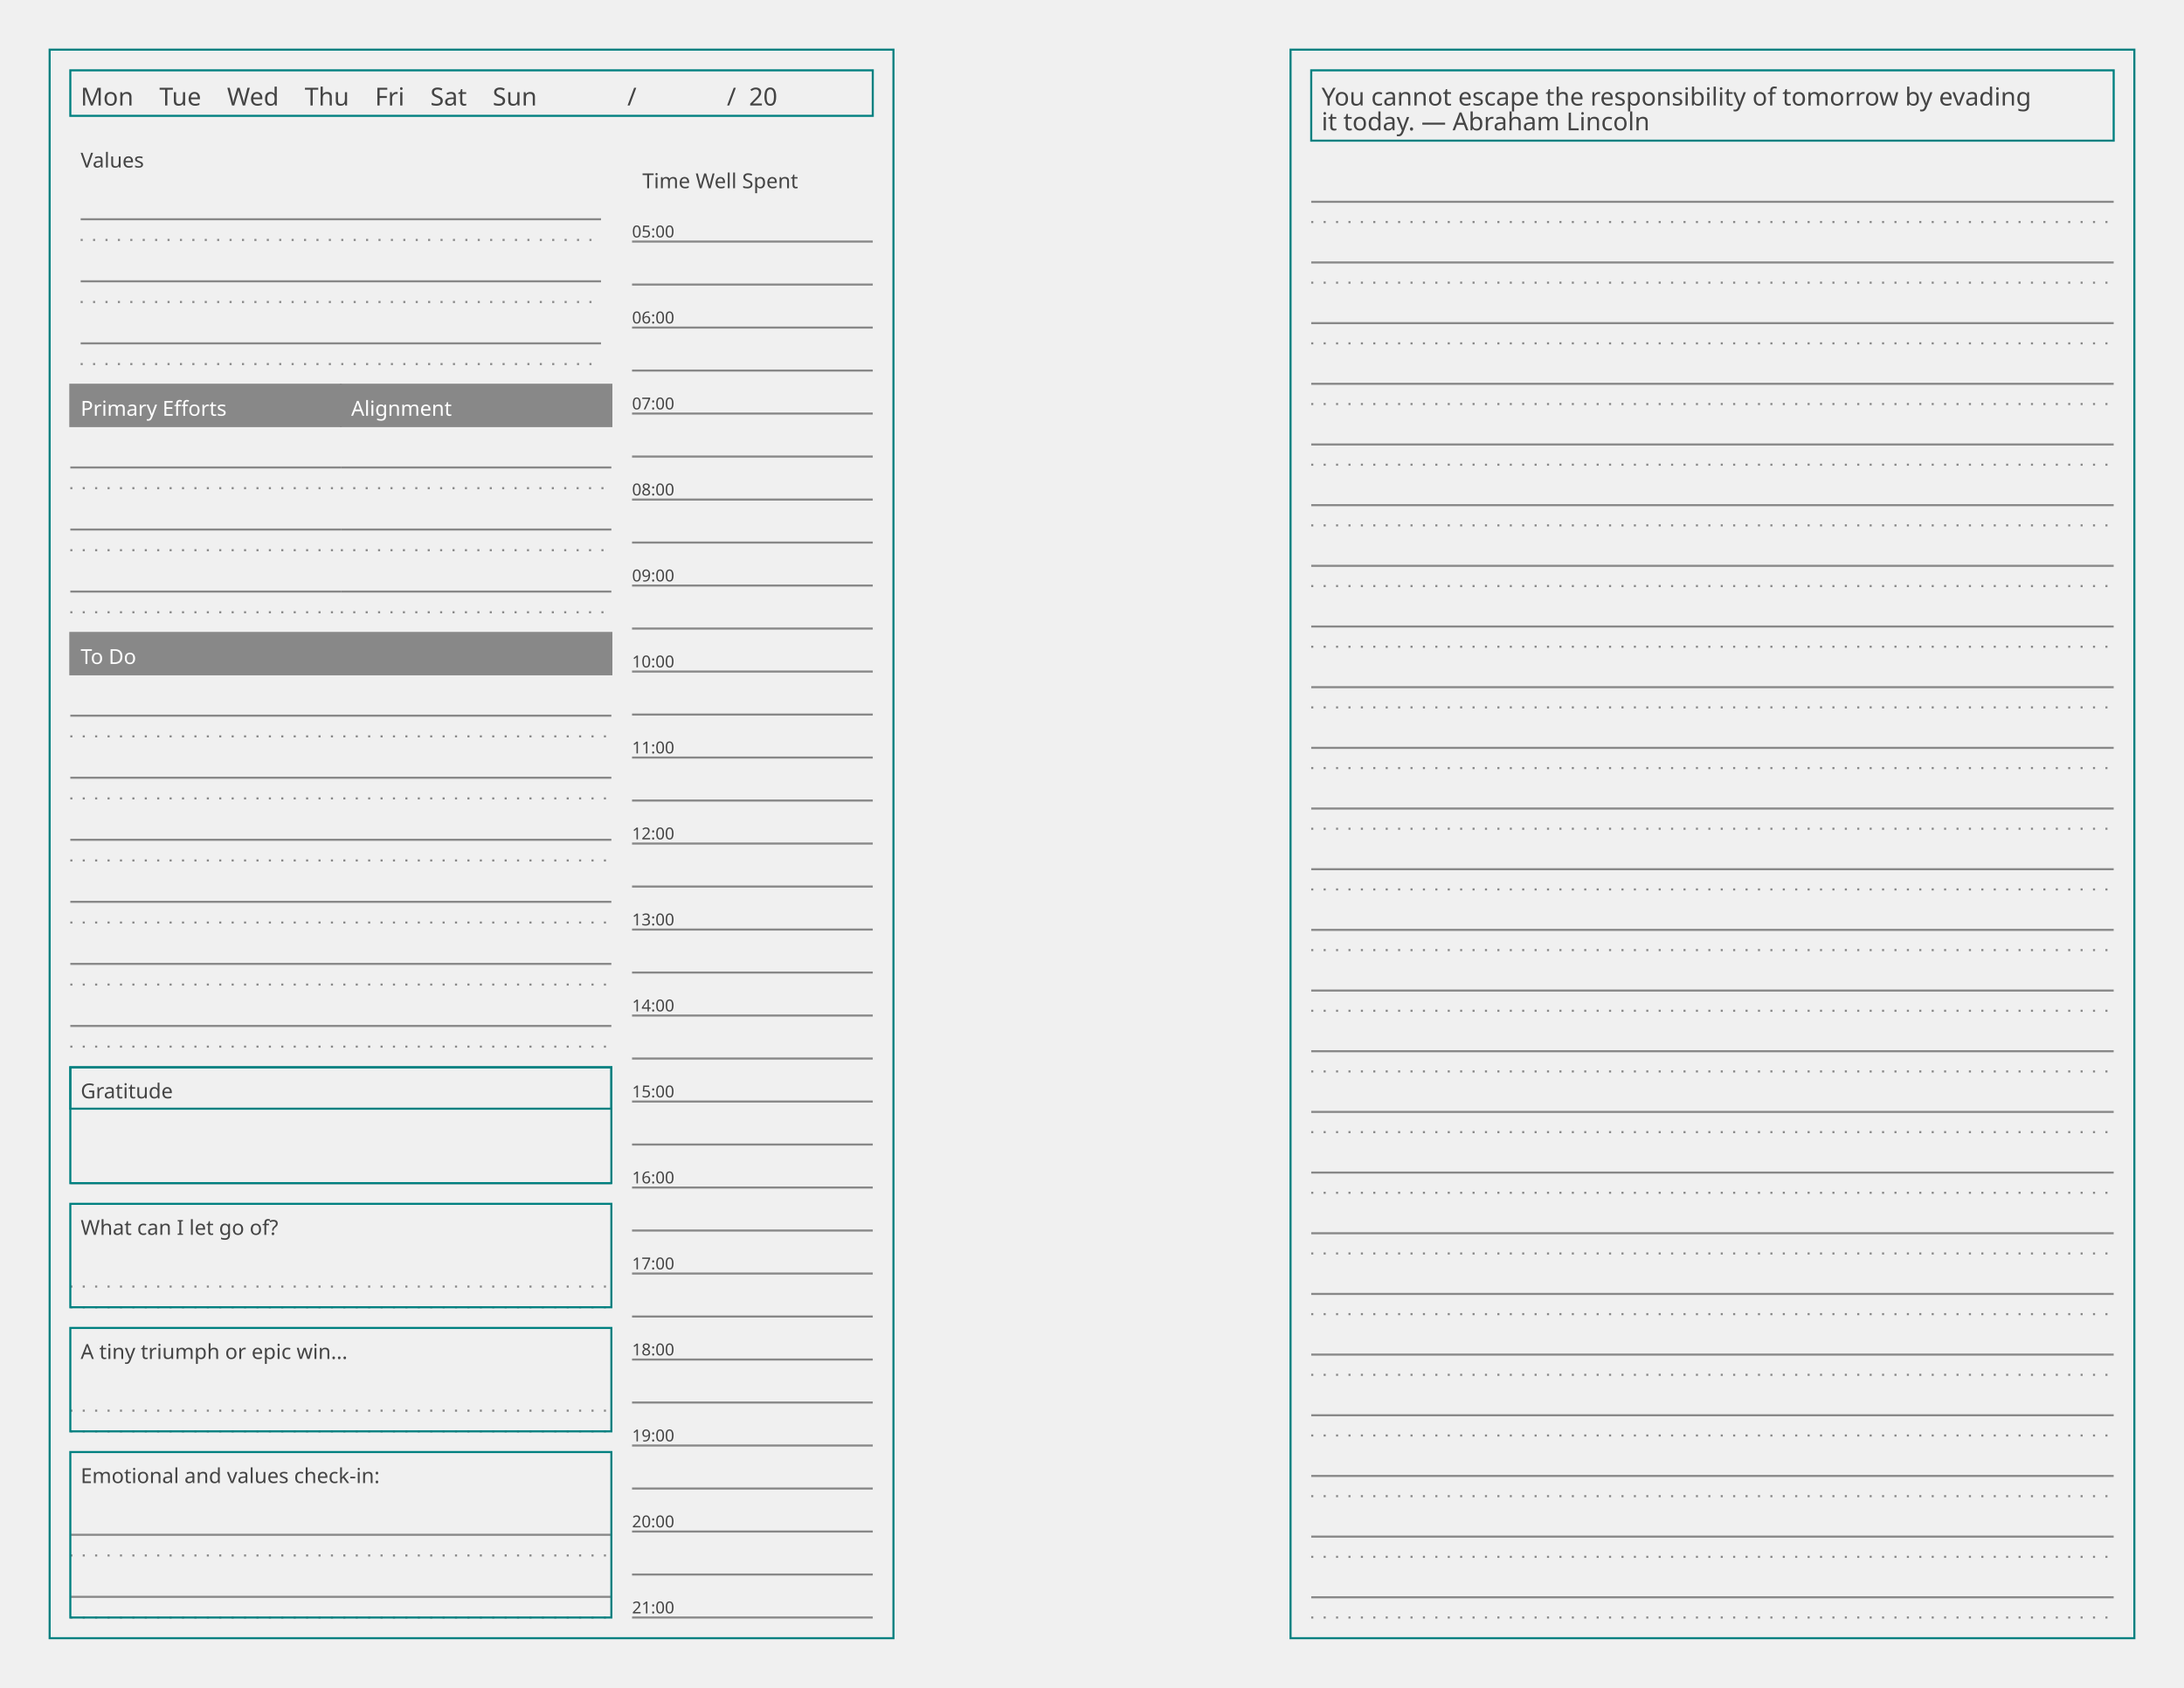
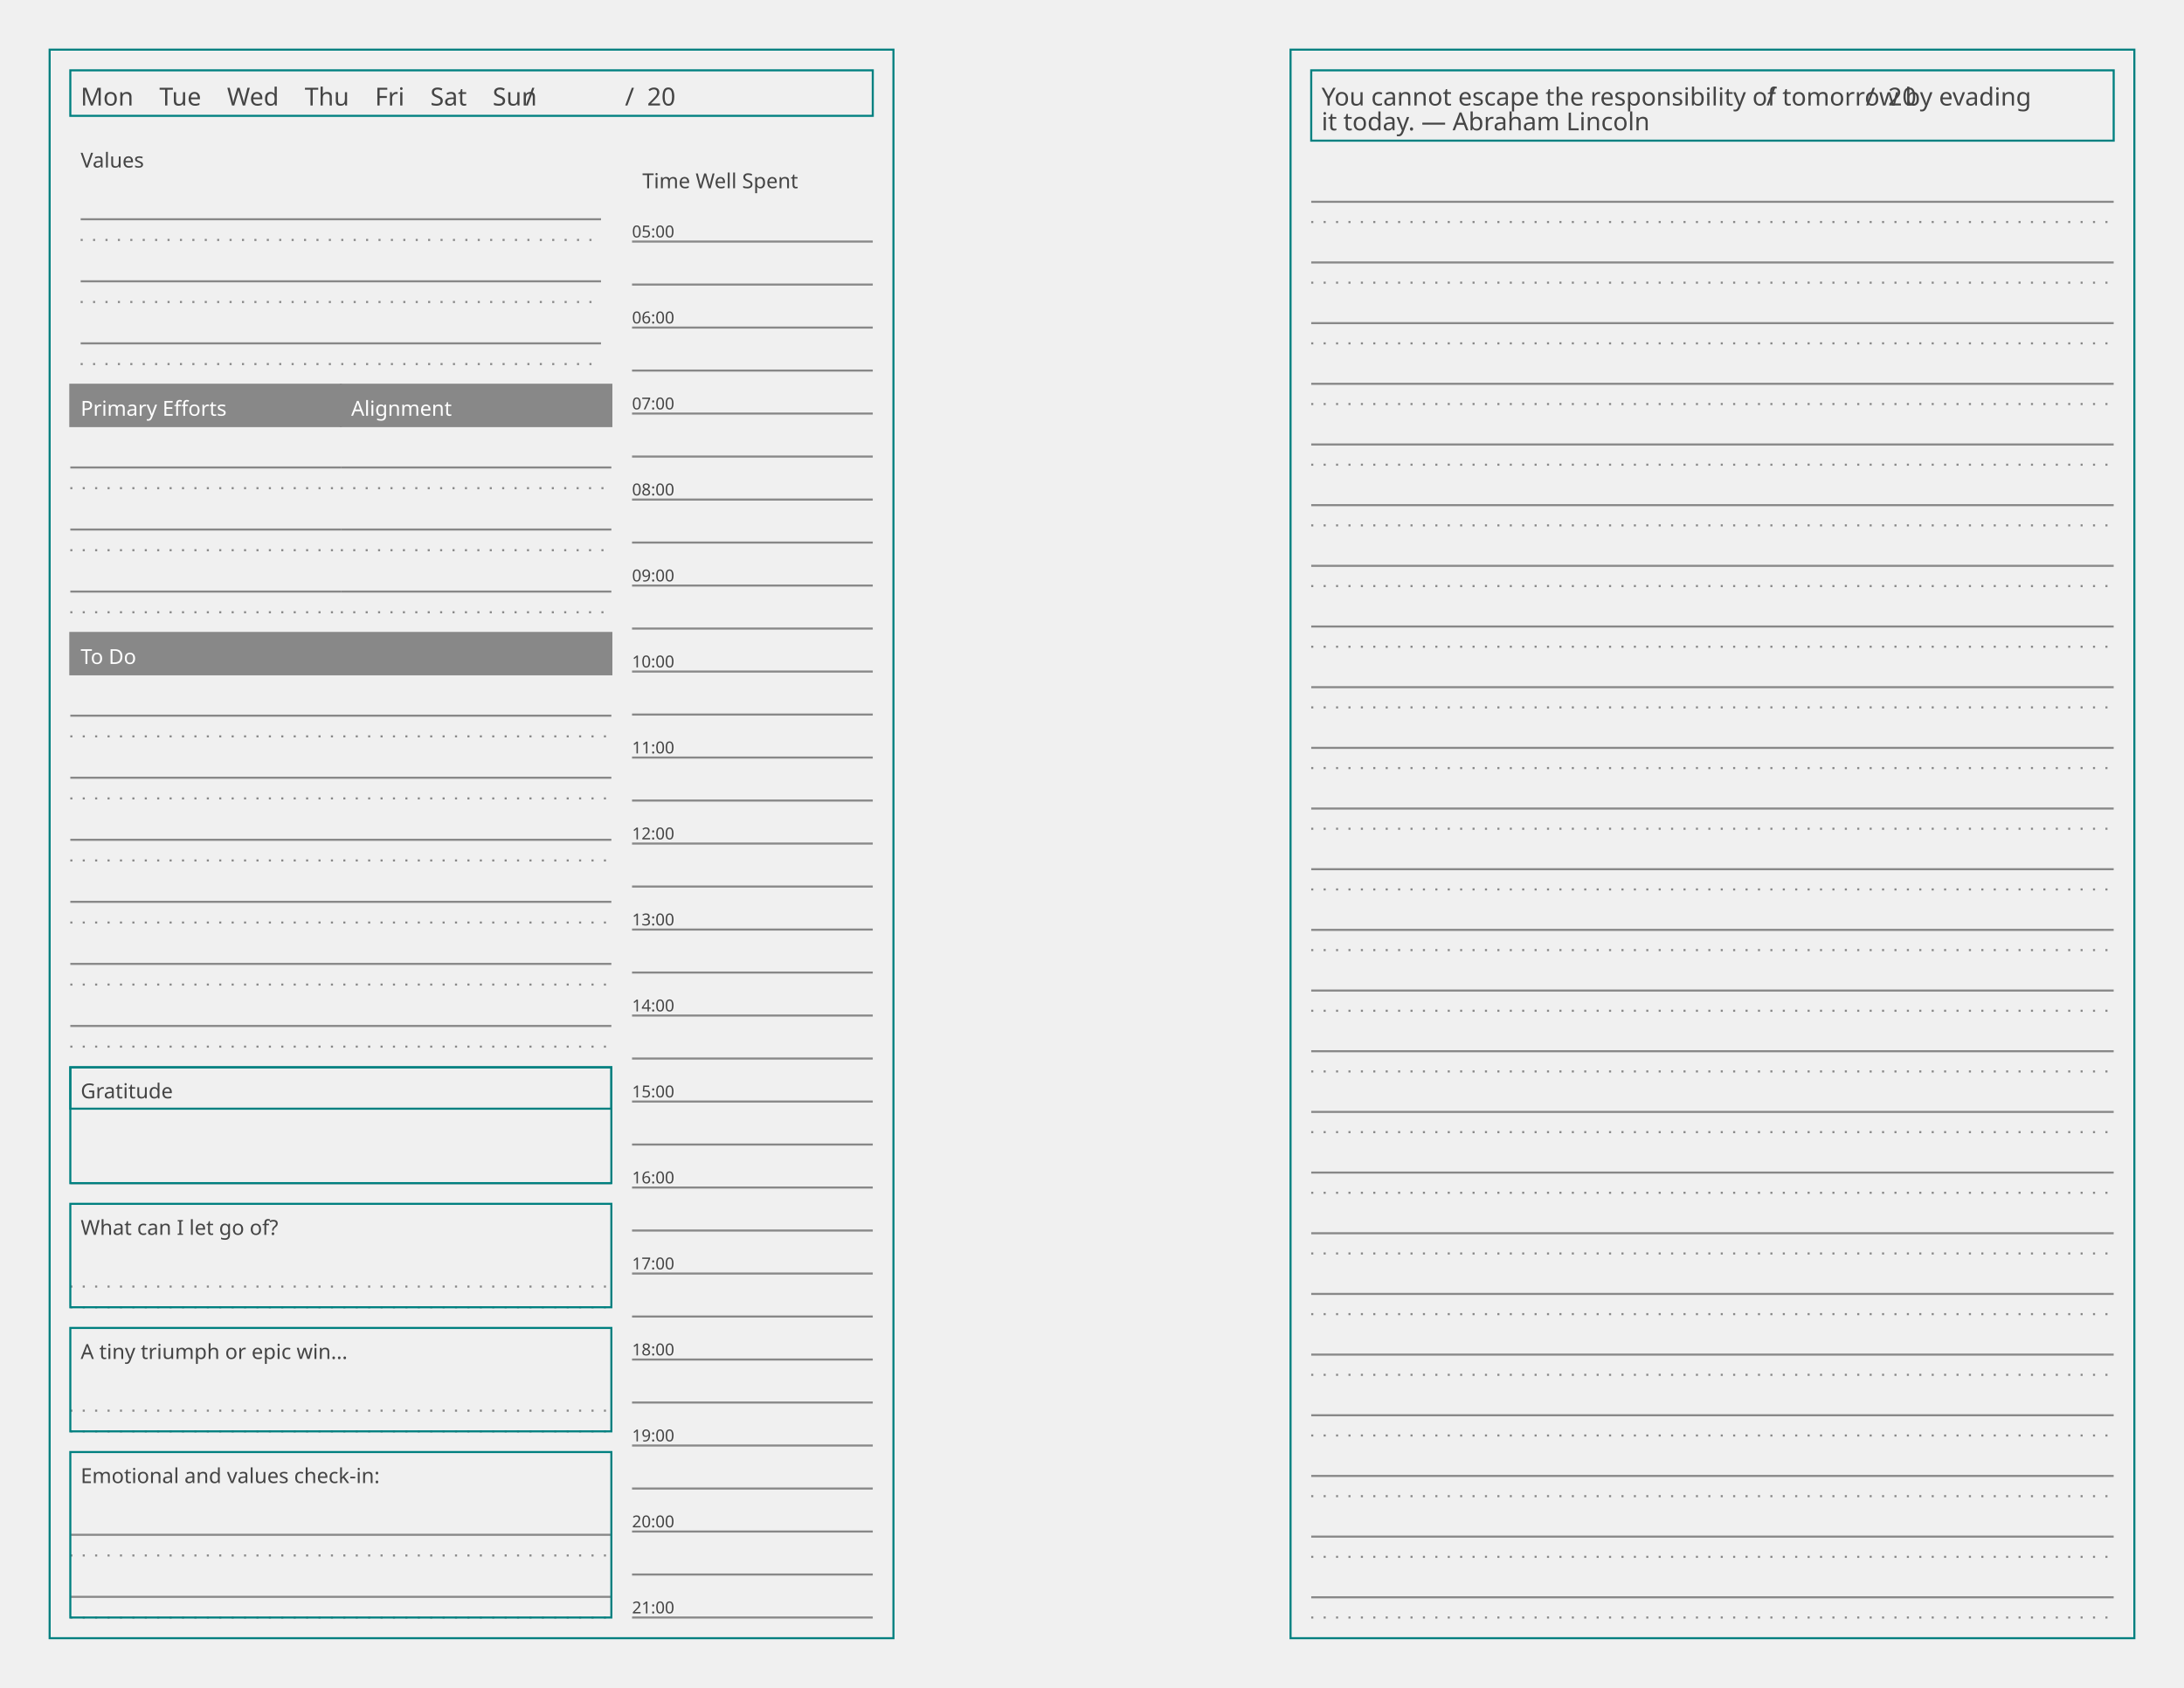
<svg xmlns="http://www.w3.org/2000/svg" baseProfile="tiny" height="8.5in" version="1.2" width="11in">
  <defs />
  <g transform="translate(24.0, 24.0)">
    <rect fill="none" height="768.0" stroke="#008080" width="408.0" x="0" y="0" />
    <g transform="translate(10, 10)">
      <rect fill="none" height="22" stroke="#008080" stroke-width="1" width="388.0" x="0" y="0" />
-       <text alignment-baseline="text-after-edge" fill="#444444" font-family="Trebuchet MS" font-size="12" text-anchor="start" transform="translate(5,17)">Mon    Tue    Wed    Thu    Fri    Sat    Sun              /              /  20          </text>
+       <text alignment-baseline="text-after-edge" fill="#444444" font-family="Trebuchet MS" font-size="12" text-anchor="start" transform="translate(5,17)">Mon    Tue    Wed    Thu    Fri    Sat    Sun</text>
+       <g transform="translate(215.04,0)">
+         <text alignment-baseline="text-after-edge" fill="#444444" font-family="Trebuchet MS" font-size="12" text-anchor="start" transform="translate(5,17)">              /              /  20          </text>
+       </g>
    </g>
    <g transform="translate(10, 42)">
      <g transform="translate(0,0)">
        <g>
          <g transform="translate(0,0)">
            <text alignment-baseline="text-after-edge" fill="#444444" font-family="Ubuntu Mono" font-size="10" text-anchor="start" transform="translate(5,15)">Values</text>
          </g>
          <g transform="translate(0,20)">
            <g>
              <line stroke="#888888" stroke-dasharray="1,5" stroke-width="1" transform="translate(5,30.0)" x1="0" x2="251.6" y1="0" y2="0" />
              <line stroke="#888888" stroke-dasharray="1,5" stroke-width="1" transform="translate(5,60.0)" x1="0" x2="251.6" y1="0" y2="0" />
              <line stroke="#888888" stroke-dasharray="1,5" stroke-width="1" transform="translate(5,90.0)" x1="0" x2="251.6" y1="0" y2="0" />
            </g>
            <g>
              <line stroke="#888888" stroke-dasharray="1,0" stroke-width="1" transform="translate(5,20.0)" x1="0" x2="251.6" y1="0" y2="0" />
              <line stroke="#888888" stroke-dasharray="1,0" stroke-width="1" transform="translate(5,50.0)" x1="0" x2="251.6" y1="0" y2="0" />
              <line stroke="#888888" stroke-dasharray="1,0" stroke-width="1" transform="translate(5,80.0)" x1="0" x2="251.6" y1="0" y2="0" />
            </g>
          </g>
        </g>
      </g>
      <g transform="translate(0,120.0)">
        <g>
          <g transform="translate(0,0)">
            <g>
              <g transform="translate(0,0)">
                <rect fill="#888888" height="20" stroke="#888888" stroke-width="1" width="130.8" x="0" y="0" />
                <text alignment-baseline="text-after-edge" fill="#ffffff" font-family="Trebuchet MS" font-size="10" text-anchor="start" transform="translate(5,15)">Primary Efforts</text>
              </g>
              <g transform="translate(0,20)">
                <g>
                  <line stroke="#888888" stroke-dasharray="1,5" stroke-width="1" transform="translate(0,30.0)" x1="0" x2="130.8" y1="0" y2="0" />
                  <line stroke="#888888" stroke-dasharray="1,5" stroke-width="1" transform="translate(0,60.0)" x1="0" x2="130.8" y1="0" y2="0" />
                  <line stroke="#888888" stroke-dasharray="1,5" stroke-width="1" transform="translate(0,90.0)" x1="0" x2="130.8" y1="0" y2="0" />
                </g>
                <g>
                  <line stroke="#888888" stroke-dasharray="1,0" stroke-width="1" transform="translate(0,20.0)" x1="0" x2="130.8" y1="0" y2="0" />
                  <line stroke="#888888" stroke-dasharray="1,0" stroke-width="1" transform="translate(0,50.0)" x1="0" x2="130.8" y1="0" y2="0" />
                  <line stroke="#888888" stroke-dasharray="1,0" stroke-width="1" transform="translate(0,80.0)" x1="0" x2="130.8" y1="0" y2="0" />
                </g>
              </g>
            </g>
          </g>
          <g transform="translate(130.8,0)">
            <g>
              <g transform="translate(0,0)">
                <rect fill="#888888" height="20" stroke="#888888" stroke-width="1" width="130.8" x="0" y="0" />
                <text alignment-baseline="text-after-edge" fill="#ffffff" font-family="Trebuchet MS" font-size="10" text-anchor="start" transform="translate(5,15)">Alignment</text>
              </g>
              <g transform="translate(0,20)">
                <g>
                  <line stroke="#888888" stroke-dasharray="1,5" stroke-width="1" transform="translate(0,30.0)" x1="0" x2="130.8" y1="0" y2="0" />
                  <line stroke="#888888" stroke-dasharray="1,5" stroke-width="1" transform="translate(0,60.0)" x1="0" x2="130.8" y1="0" y2="0" />
                  <line stroke="#888888" stroke-dasharray="1,5" stroke-width="1" transform="translate(0,90.0)" x1="0" x2="130.8" y1="0" y2="0" />
                </g>
                <g>
                  <line stroke="#888888" stroke-dasharray="1,0" stroke-width="1" transform="translate(0,20.0)" x1="0" x2="130.8" y1="0" y2="0" />
                  <line stroke="#888888" stroke-dasharray="1,0" stroke-width="1" transform="translate(0,50.0)" x1="0" x2="130.8" y1="0" y2="0" />
                  <line stroke="#888888" stroke-dasharray="1,0" stroke-width="1" transform="translate(0,80.0)" x1="0" x2="130.8" y1="0" y2="0" />
                </g>
              </g>
            </g>
          </g>
        </g>
      </g>
      <g transform="translate(0,240.0)">
        <g>
          <g transform="translate(0,0)">
            <rect fill="#888888" height="20" stroke="#888888" stroke-width="1" width="261.6" x="0" y="0" />
            <text alignment-baseline="text-after-edge" fill="#ffffff" font-family="Ubuntu Mono" font-size="10" text-anchor="start" transform="translate(5,15)">To Do</text>
          </g>
          <g transform="translate(0,20)">
            <g>
              <line stroke="#888888" stroke-dasharray="1,5" stroke-width="1" transform="translate(0,30.0)" x1="0" x2="261.6" y1="0" y2="0" />
              <line stroke="#888888" stroke-dasharray="1,5" stroke-width="1" transform="translate(0,60.0)" x1="0" x2="261.6" y1="0" y2="0" />
              <line stroke="#888888" stroke-dasharray="1,5" stroke-width="1" transform="translate(0,90.0)" x1="0" x2="261.6" y1="0" y2="0" />
              <line stroke="#888888" stroke-dasharray="1,5" stroke-width="1" transform="translate(0,120.0)" x1="0" x2="261.6" y1="0" y2="0" />
              <line stroke="#888888" stroke-dasharray="1,5" stroke-width="1" transform="translate(0,150.0)" x1="0" x2="261.6" y1="0" y2="0" />
              <line stroke="#888888" stroke-dasharray="1,5" stroke-width="1" transform="translate(0,180.0)" x1="0" x2="261.6" y1="0" y2="0" />
            </g>
            <g>
              <line stroke="#888888" stroke-dasharray="1,0" stroke-width="1" transform="translate(0,20.0)" x1="0" x2="261.6" y1="0" y2="0" />
              <line stroke="#888888" stroke-dasharray="1,0" stroke-width="1" transform="translate(0,50.0)" x1="0" x2="261.6" y1="0" y2="0" />
              <line stroke="#888888" stroke-dasharray="1,0" stroke-width="1" transform="translate(0,80.0)" x1="0" x2="261.6" y1="0" y2="0" />
              <line stroke="#888888" stroke-dasharray="1,0" stroke-width="1" transform="translate(0,110.0)" x1="0" x2="261.6" y1="0" y2="0" />
              <line stroke="#888888" stroke-dasharray="1,0" stroke-width="1" transform="translate(0,140.0)" x1="0" x2="261.6" y1="0" y2="0" />
              <line stroke="#888888" stroke-dasharray="1,0" stroke-width="1" transform="translate(0,170.0)" x1="0" x2="261.6" y1="0" y2="0" />
            </g>
          </g>
        </g>
      </g>
      <g transform="translate(0,450.0)">
        <g>
          <g transform="translate(0,0)">
            <rect fill="none" height="20" stroke="#008080" stroke-width="1" width="261.6" x="0" y="0" />
            <text alignment-baseline="text-after-edge" fill="#444444" font-family="Trebuchet MS" font-size="10" text-anchor="start" transform="translate(5,15)">Gratitude</text>
          </g>
          <g transform="translate(0,20)">
            <line stroke="#888888" stroke-dasharray="1,0" stroke-width="1" transform="translate(0,36.0)" x1="0" x2="261.6" y1="0" y2="0" />
          </g>
        </g>
        <rect fill="none" height="56.0" stroke="#008080" stroke-width="1" width="261.6" x="0" y="0" />
      </g>
      <g transform="translate(0,516.0)">
        <g>
          <g transform="translate(0,0)">
            <text alignment-baseline="text-after-edge" fill="#444444" font-family="Ubuntu Mono" font-size="10" text-anchor="start" transform="translate(5,15)">What can I let go of?</text>
          </g>
          <g transform="translate(0,20)">
            <g>
              <line stroke="#888888" stroke-dasharray="1,5" stroke-width="1" transform="translate(0,30.0)" x1="0" x2="261.6" y1="0" y2="0" />
            </g>
            <g>
              <line stroke="#888888" stroke-dasharray="1,5" stroke-width="1" transform="translate(0,20.0)" x1="0" x2="261.6" y1="0" y2="0" />
            </g>
          </g>
        </g>
        <rect fill="none" height="50" stroke="#008080" stroke-width="1" width="261.6" x="0" y="0" />
      </g>
      <g transform="translate(0,576.0)">
        <g>
          <g transform="translate(0,0)">
            <text alignment-baseline="text-after-edge" fill="#444444" font-family="Ubuntu Mono" font-size="10" text-anchor="start" transform="translate(5,15)">A tiny triumph or epic win...</text>
          </g>
          <g transform="translate(0,20)">
            <g>
              <line stroke="#888888" stroke-dasharray="1,5" stroke-width="1" transform="translate(0,30.0)" x1="0" x2="261.6" y1="0" y2="0" />
            </g>
            <g>
              <line stroke="#888888" stroke-dasharray="1,5" stroke-width="1" transform="translate(0,20.0)" x1="0" x2="261.6" y1="0" y2="0" />
            </g>
          </g>
        </g>
        <rect fill="none" height="50" stroke="#008080" stroke-width="1" width="261.6" x="0" y="0" />
      </g>
      <g transform="translate(0,636.0)">
        <g>
          <g transform="translate(0,0)">
            <text alignment-baseline="text-after-edge" fill="#444444" font-family="Ubuntu Mono" font-size="10" text-anchor="start" transform="translate(5,15)">Emotional and values check-in:</text>
          </g>
          <g transform="translate(0,20)">
            <g>
              <line stroke="#888888" stroke-dasharray="1,5" stroke-width="1" transform="translate(0,30.0)" x1="0" x2="261.6" y1="0" y2="0" />
              <line stroke="#888888" stroke-dasharray="1,5" stroke-width="1" transform="translate(0,60.0)" x1="0" x2="261.6" y1="0" y2="0" />
            </g>
            <g>
              <line stroke="#888888" stroke-dasharray="1,0" stroke-width="1" transform="translate(0,20.0)" x1="0" x2="261.6" y1="0" y2="0" />
              <line stroke="#888888" stroke-dasharray="1,0" stroke-width="1" transform="translate(0,50.0)" x1="0" x2="261.6" y1="0" y2="0" />
            </g>
          </g>
        </g>
        <rect fill="none" height="80" stroke="#008080" stroke-width="1" width="261.6" x="0" y="0" />
      </g>
    </g>
    <g transform="translate(281.6,42)">
      <g>
        <rect fill="none" height="20" stroke="none" width="116.4" x="0" y="10" />
        <text alignment-baseline="text-after-edge" fill="#444444" font-family="Ubuntu Mono" font-size="10" text-anchor="start" x="5" y="25">Time Well Spent</text>
      </g>
      <g>
        <text alignment-baseline="text-after-edge" fill="#444444" font-family="Ubuntu Mono" font-size="8" text-anchor="start" x="0" y="48.788">05:00</text>
        <line stroke="#888888" x1="0" x2="116.4" y1="50.788" y2="50.788" />
        <line stroke="#888888" x1="0" x2="116.4" y1="71.576" y2="71.576" />
        <text alignment-baseline="text-after-edge" fill="#444444" font-family="Ubuntu Mono" font-size="8" text-anchor="start" x="0" y="90.364">06:00</text>
        <line stroke="#888888" x1="0" x2="116.4" y1="92.364" y2="92.364" />
        <line stroke="#888888" x1="0" x2="116.4" y1="113.152" y2="113.152" />
        <text alignment-baseline="text-after-edge" fill="#444444" font-family="Ubuntu Mono" font-size="8" text-anchor="start" x="0" y="131.939">07:00</text>
        <line stroke="#888888" x1="0" x2="116.4" y1="133.939" y2="133.939" />
        <line stroke="#888888" x1="0" x2="116.4" y1="154.727" y2="154.727" />
        <text alignment-baseline="text-after-edge" fill="#444444" font-family="Ubuntu Mono" font-size="8" text-anchor="start" x="0" y="173.515">08:00</text>
        <line stroke="#888888" x1="0" x2="116.4" y1="175.515" y2="175.515" />
        <line stroke="#888888" x1="0" x2="116.4" y1="196.303" y2="196.303" />
        <text alignment-baseline="text-after-edge" fill="#444444" font-family="Ubuntu Mono" font-size="8" text-anchor="start" x="0" y="215.091">09:00</text>
        <line stroke="#888888" x1="0" x2="116.4" y1="217.091" y2="217.091" />
        <line stroke="#888888" x1="0" x2="116.4" y1="237.879" y2="237.879" />
        <text alignment-baseline="text-after-edge" fill="#444444" font-family="Ubuntu Mono" font-size="8" text-anchor="start" x="0" y="256.667">10:00</text>
        <line stroke="#888888" x1="0" x2="116.4" y1="258.667" y2="258.667" />
        <line stroke="#888888" x1="0" x2="116.4" y1="279.455" y2="279.455" />
        <text alignment-baseline="text-after-edge" fill="#444444" font-family="Ubuntu Mono" font-size="8" text-anchor="start" x="0" y="298.242">11:00</text>
        <line stroke="#888888" x1="0" x2="116.4" y1="300.242" y2="300.242" />
        <line stroke="#888888" x1="0" x2="116.4" y1="321.03" y2="321.03" />
        <text alignment-baseline="text-after-edge" fill="#444444" font-family="Ubuntu Mono" font-size="8" text-anchor="start" x="0" y="339.818">12:00</text>
        <line stroke="#888888" x1="0" x2="116.4" y1="341.818" y2="341.818" />
        <line stroke="#888888" x1="0" x2="116.4" y1="362.606" y2="362.606" />
        <text alignment-baseline="text-after-edge" fill="#444444" font-family="Ubuntu Mono" font-size="8" text-anchor="start" x="0" y="381.394">13:00</text>
        <line stroke="#888888" x1="0" x2="116.4" y1="383.394" y2="383.394" />
        <line stroke="#888888" x1="0" x2="116.4" y1="404.182" y2="404.182" />
        <text alignment-baseline="text-after-edge" fill="#444444" font-family="Ubuntu Mono" font-size="8" text-anchor="start" x="0" y="422.97">14:00</text>
        <line stroke="#888888" x1="0" x2="116.4" y1="424.97" y2="424.97" />
        <line stroke="#888888" x1="0" x2="116.4" y1="445.758" y2="445.758" />
        <text alignment-baseline="text-after-edge" fill="#444444" font-family="Ubuntu Mono" font-size="8" text-anchor="start" x="0" y="464.545">15:00</text>
        <line stroke="#888888" x1="0" x2="116.4" y1="466.545" y2="466.545" />
        <line stroke="#888888" x1="0" x2="116.4" y1="487.333" y2="487.333" />
        <text alignment-baseline="text-after-edge" fill="#444444" font-family="Ubuntu Mono" font-size="8" text-anchor="start" x="0" y="506.121">16:00</text>
        <line stroke="#888888" x1="0" x2="116.4" y1="508.121" y2="508.121" />
        <line stroke="#888888" x1="0" x2="116.4" y1="528.909" y2="528.909" />
        <text alignment-baseline="text-after-edge" fill="#444444" font-family="Ubuntu Mono" font-size="8" text-anchor="start" x="0" y="547.697">17:00</text>
        <line stroke="#888888" x1="0" x2="116.4" y1="549.697" y2="549.697" />
        <line stroke="#888888" x1="0" x2="116.4" y1="570.485" y2="570.485" />
        <text alignment-baseline="text-after-edge" fill="#444444" font-family="Ubuntu Mono" font-size="8" text-anchor="start" x="0" y="589.273">18:00</text>
        <line stroke="#888888" x1="0" x2="116.4" y1="591.273" y2="591.273" />
        <line stroke="#888888" x1="0" x2="116.4" y1="612.061" y2="612.061" />
        <text alignment-baseline="text-after-edge" fill="#444444" font-family="Ubuntu Mono" font-size="8" text-anchor="start" x="0" y="630.848">19:00</text>
        <line stroke="#888888" x1="0" x2="116.4" y1="632.848" y2="632.848" />
        <line stroke="#888888" x1="0" x2="116.4" y1="653.636" y2="653.636" />
        <text alignment-baseline="text-after-edge" fill="#444444" font-family="Ubuntu Mono" font-size="8" text-anchor="start" x="0" y="672.424">20:00</text>
        <line stroke="#888888" x1="0" x2="116.4" y1="674.424" y2="674.424" />
        <line stroke="#888888" x1="0" x2="116.4" y1="695.212" y2="695.212" />
        <text alignment-baseline="text-after-edge" fill="#444444" font-family="Ubuntu Mono" font-size="8" text-anchor="start" x="0" y="714.0">21:00</text>
        <line stroke="#888888" x1="0" x2="116.4" y1="716.0" y2="716.0" />
      </g>
    </g>
  </g>
  <g transform="translate(624.0, 24.0)">
    <rect fill="none" height="768.0" stroke="#008080" width="408.0" x="0" y="0" />
    <g transform="translate(10, 10)">
      <rect fill="none" height="34" stroke="#008080" stroke-width="1" width="388.0" x="0" y="0" />
      <text alignment-baseline="text-after-edge" fill="#444444" font-family="Trebuchet MS" font-size="12" text-anchor="start" transform="translate(5,17)">You cannot escape the responsibility of tomorrow by evading</text>
      <text alignment-baseline="text-after-edge" fill="#444444" font-family="Trebuchet MS" font-size="12" text-anchor="start" transform="translate(5,29)">it today. — Abraham Lincoln</text>
+       <g transform="translate(215.04,0)">
+         <text alignment-baseline="text-after-edge" fill="#444444" font-family="Trebuchet MS" font-size="12" text-anchor="start" transform="translate(5,17)">              /              /  20          </text>
+       </g>
    </g>
    <g transform="translate(10, 54)">
      <g transform="translate(0,0)">
        <g>
          <line stroke="#888888" stroke-dasharray="1,5" stroke-width="1" transform="translate(0,29.33333)" x1="0" x2="388.0" y1="0" y2="0" />
          <line stroke="#888888" stroke-dasharray="1,5" stroke-width="1" transform="translate(0,58.66667)" x1="0" x2="388.0" y1="0" y2="0" />
          <line stroke="#888888" stroke-dasharray="1,5" stroke-width="1" transform="translate(0,88.0)" x1="0" x2="388.0" y1="0" y2="0" />
          <line stroke="#888888" stroke-dasharray="1,5" stroke-width="1" transform="translate(0,117.3333)" x1="0" x2="388.0" y1="0" y2="0" />
          <line stroke="#888888" stroke-dasharray="1,5" stroke-width="1" transform="translate(0,146.6667)" x1="0" x2="388.0" y1="0" y2="0" />
          <line stroke="#888888" stroke-dasharray="1,5" stroke-width="1" transform="translate(0,176.0)" x1="0" x2="388.0" y1="0" y2="0" />
          <line stroke="#888888" stroke-dasharray="1,5" stroke-width="1" transform="translate(0,205.3333)" x1="0" x2="388.0" y1="0" y2="0" />
          <line stroke="#888888" stroke-dasharray="1,5" stroke-width="1" transform="translate(0,234.6667)" x1="0" x2="388.0" y1="0" y2="0" />
          <line stroke="#888888" stroke-dasharray="1,5" stroke-width="1" transform="translate(0,264.0)" x1="0" x2="388.0" y1="0" y2="0" />
          <line stroke="#888888" stroke-dasharray="1,5" stroke-width="1" transform="translate(0,293.3333)" x1="0" x2="388.0" y1="0" y2="0" />
          <line stroke="#888888" stroke-dasharray="1,5" stroke-width="1" transform="translate(0,322.6667)" x1="0" x2="388.0" y1="0" y2="0" />
          <line stroke="#888888" stroke-dasharray="1,5" stroke-width="1" transform="translate(0,352)" x1="0" x2="388.0" y1="0" y2="0" />
          <line stroke="#888888" stroke-dasharray="1,5" stroke-width="1" transform="translate(0,381.3333)" x1="0" x2="388.0" y1="0" y2="0" />
          <line stroke="#888888" stroke-dasharray="1,5" stroke-width="1" transform="translate(0,410.6667)" x1="0" x2="388.0" y1="0" y2="0" />
          <line stroke="#888888" stroke-dasharray="1,5" stroke-width="1" transform="translate(0,440)" x1="0" x2="388.0" y1="0" y2="0" />
          <line stroke="#888888" stroke-dasharray="1,5" stroke-width="1" transform="translate(0,469.3333)" x1="0" x2="388.0" y1="0" y2="0" />
          <line stroke="#888888" stroke-dasharray="1,5" stroke-width="1" transform="translate(0,498.6667)" x1="0" x2="388.0" y1="0" y2="0" />
          <line stroke="#888888" stroke-dasharray="1,5" stroke-width="1" transform="translate(0,528)" x1="0" x2="388.0" y1="0" y2="0" />
          <line stroke="#888888" stroke-dasharray="1,5" stroke-width="1" transform="translate(0,557.3333)" x1="0" x2="388.0" y1="0" y2="0" />
          <line stroke="#888888" stroke-dasharray="1,5" stroke-width="1" transform="translate(0,586.6667)" x1="0" x2="388.0" y1="0" y2="0" />
          <line stroke="#888888" stroke-dasharray="1,5" stroke-width="1" transform="translate(0,616.0)" x1="0" x2="388.0" y1="0" y2="0" />
          <line stroke="#888888" stroke-dasharray="1,5" stroke-width="1" transform="translate(0,645.3333)" x1="0" x2="388.0" y1="0" y2="0" />
          <line stroke="#888888" stroke-dasharray="1,5" stroke-width="1" transform="translate(0,674.6667)" x1="0" x2="388.0" y1="0" y2="0" />
          <line stroke="#888888" stroke-dasharray="1,5" stroke-width="1" transform="translate(0,704)" x1="0" x2="388.0" y1="0" y2="0" />
        </g>
        <g>
          <line stroke="#888888" stroke-dasharray="1,0" stroke-width="1" transform="translate(0,19.55556)" x1="0" x2="388.0" y1="0" y2="0" />
          <line stroke="#888888" stroke-dasharray="1,0" stroke-width="1" transform="translate(0,48.88889)" x1="0" x2="388.0" y1="0" y2="0" />
          <line stroke="#888888" stroke-dasharray="1,0" stroke-width="1" transform="translate(0,78.22222)" x1="0" x2="388.0" y1="0" y2="0" />
          <line stroke="#888888" stroke-dasharray="1,0" stroke-width="1" transform="translate(0,107.5556)" x1="0" x2="388.0" y1="0" y2="0" />
          <line stroke="#888888" stroke-dasharray="1,0" stroke-width="1" transform="translate(0,136.8889)" x1="0" x2="388.0" y1="0" y2="0" />
          <line stroke="#888888" stroke-dasharray="1,0" stroke-width="1" transform="translate(0,166.2222)" x1="0" x2="388.0" y1="0" y2="0" />
          <line stroke="#888888" stroke-dasharray="1,0" stroke-width="1" transform="translate(0,195.5556)" x1="0" x2="388.0" y1="0" y2="0" />
          <line stroke="#888888" stroke-dasharray="1,0" stroke-width="1" transform="translate(0,224.8889)" x1="0" x2="388.0" y1="0" y2="0" />
          <line stroke="#888888" stroke-dasharray="1,0" stroke-width="1" transform="translate(0,254.2222)" x1="0" x2="388.0" y1="0" y2="0" />
          <line stroke="#888888" stroke-dasharray="1,0" stroke-width="1" transform="translate(0,283.5556)" x1="0" x2="388.0" y1="0" y2="0" />
          <line stroke="#888888" stroke-dasharray="1,0" stroke-width="1" transform="translate(0,312.8889)" x1="0" x2="388.0" y1="0" y2="0" />
          <line stroke="#888888" stroke-dasharray="1,0" stroke-width="1" transform="translate(0,342.2222)" x1="0" x2="388.0" y1="0" y2="0" />
          <line stroke="#888888" stroke-dasharray="1,0" stroke-width="1" transform="translate(0,371.5556)" x1="0" x2="388.0" y1="0" y2="0" />
          <line stroke="#888888" stroke-dasharray="1,0" stroke-width="1" transform="translate(0,400.8889)" x1="0" x2="388.0" y1="0" y2="0" />
          <line stroke="#888888" stroke-dasharray="1,0" stroke-width="1" transform="translate(0,430.2222)" x1="0" x2="388.0" y1="0" y2="0" />
          <line stroke="#888888" stroke-dasharray="1,0" stroke-width="1" transform="translate(0,459.5556)" x1="0" x2="388.0" y1="0" y2="0" />
          <line stroke="#888888" stroke-dasharray="1,0" stroke-width="1" transform="translate(0,488.8889)" x1="0" x2="388.0" y1="0" y2="0" />
          <line stroke="#888888" stroke-dasharray="1,0" stroke-width="1" transform="translate(0,518.2222)" x1="0" x2="388.0" y1="0" y2="0" />
          <line stroke="#888888" stroke-dasharray="1,0" stroke-width="1" transform="translate(0,547.5556)" x1="0" x2="388.0" y1="0" y2="0" />
          <line stroke="#888888" stroke-dasharray="1,0" stroke-width="1" transform="translate(0,576.8889)" x1="0" x2="388.0" y1="0" y2="0" />
          <line stroke="#888888" stroke-dasharray="1,0" stroke-width="1" transform="translate(0,606.2222)" x1="0" x2="388.0" y1="0" y2="0" />
          <line stroke="#888888" stroke-dasharray="1,0" stroke-width="1" transform="translate(0,635.5556)" x1="0" x2="388.0" y1="0" y2="0" />
          <line stroke="#888888" stroke-dasharray="1,0" stroke-width="1" transform="translate(0,664.8889)" x1="0" x2="388.0" y1="0" y2="0" />
          <line stroke="#888888" stroke-dasharray="1,0" stroke-width="1" transform="translate(0,694.2222)" x1="0" x2="388.0" y1="0" y2="0" />
        </g>
      </g>
    </g>
  </g>
</svg>
